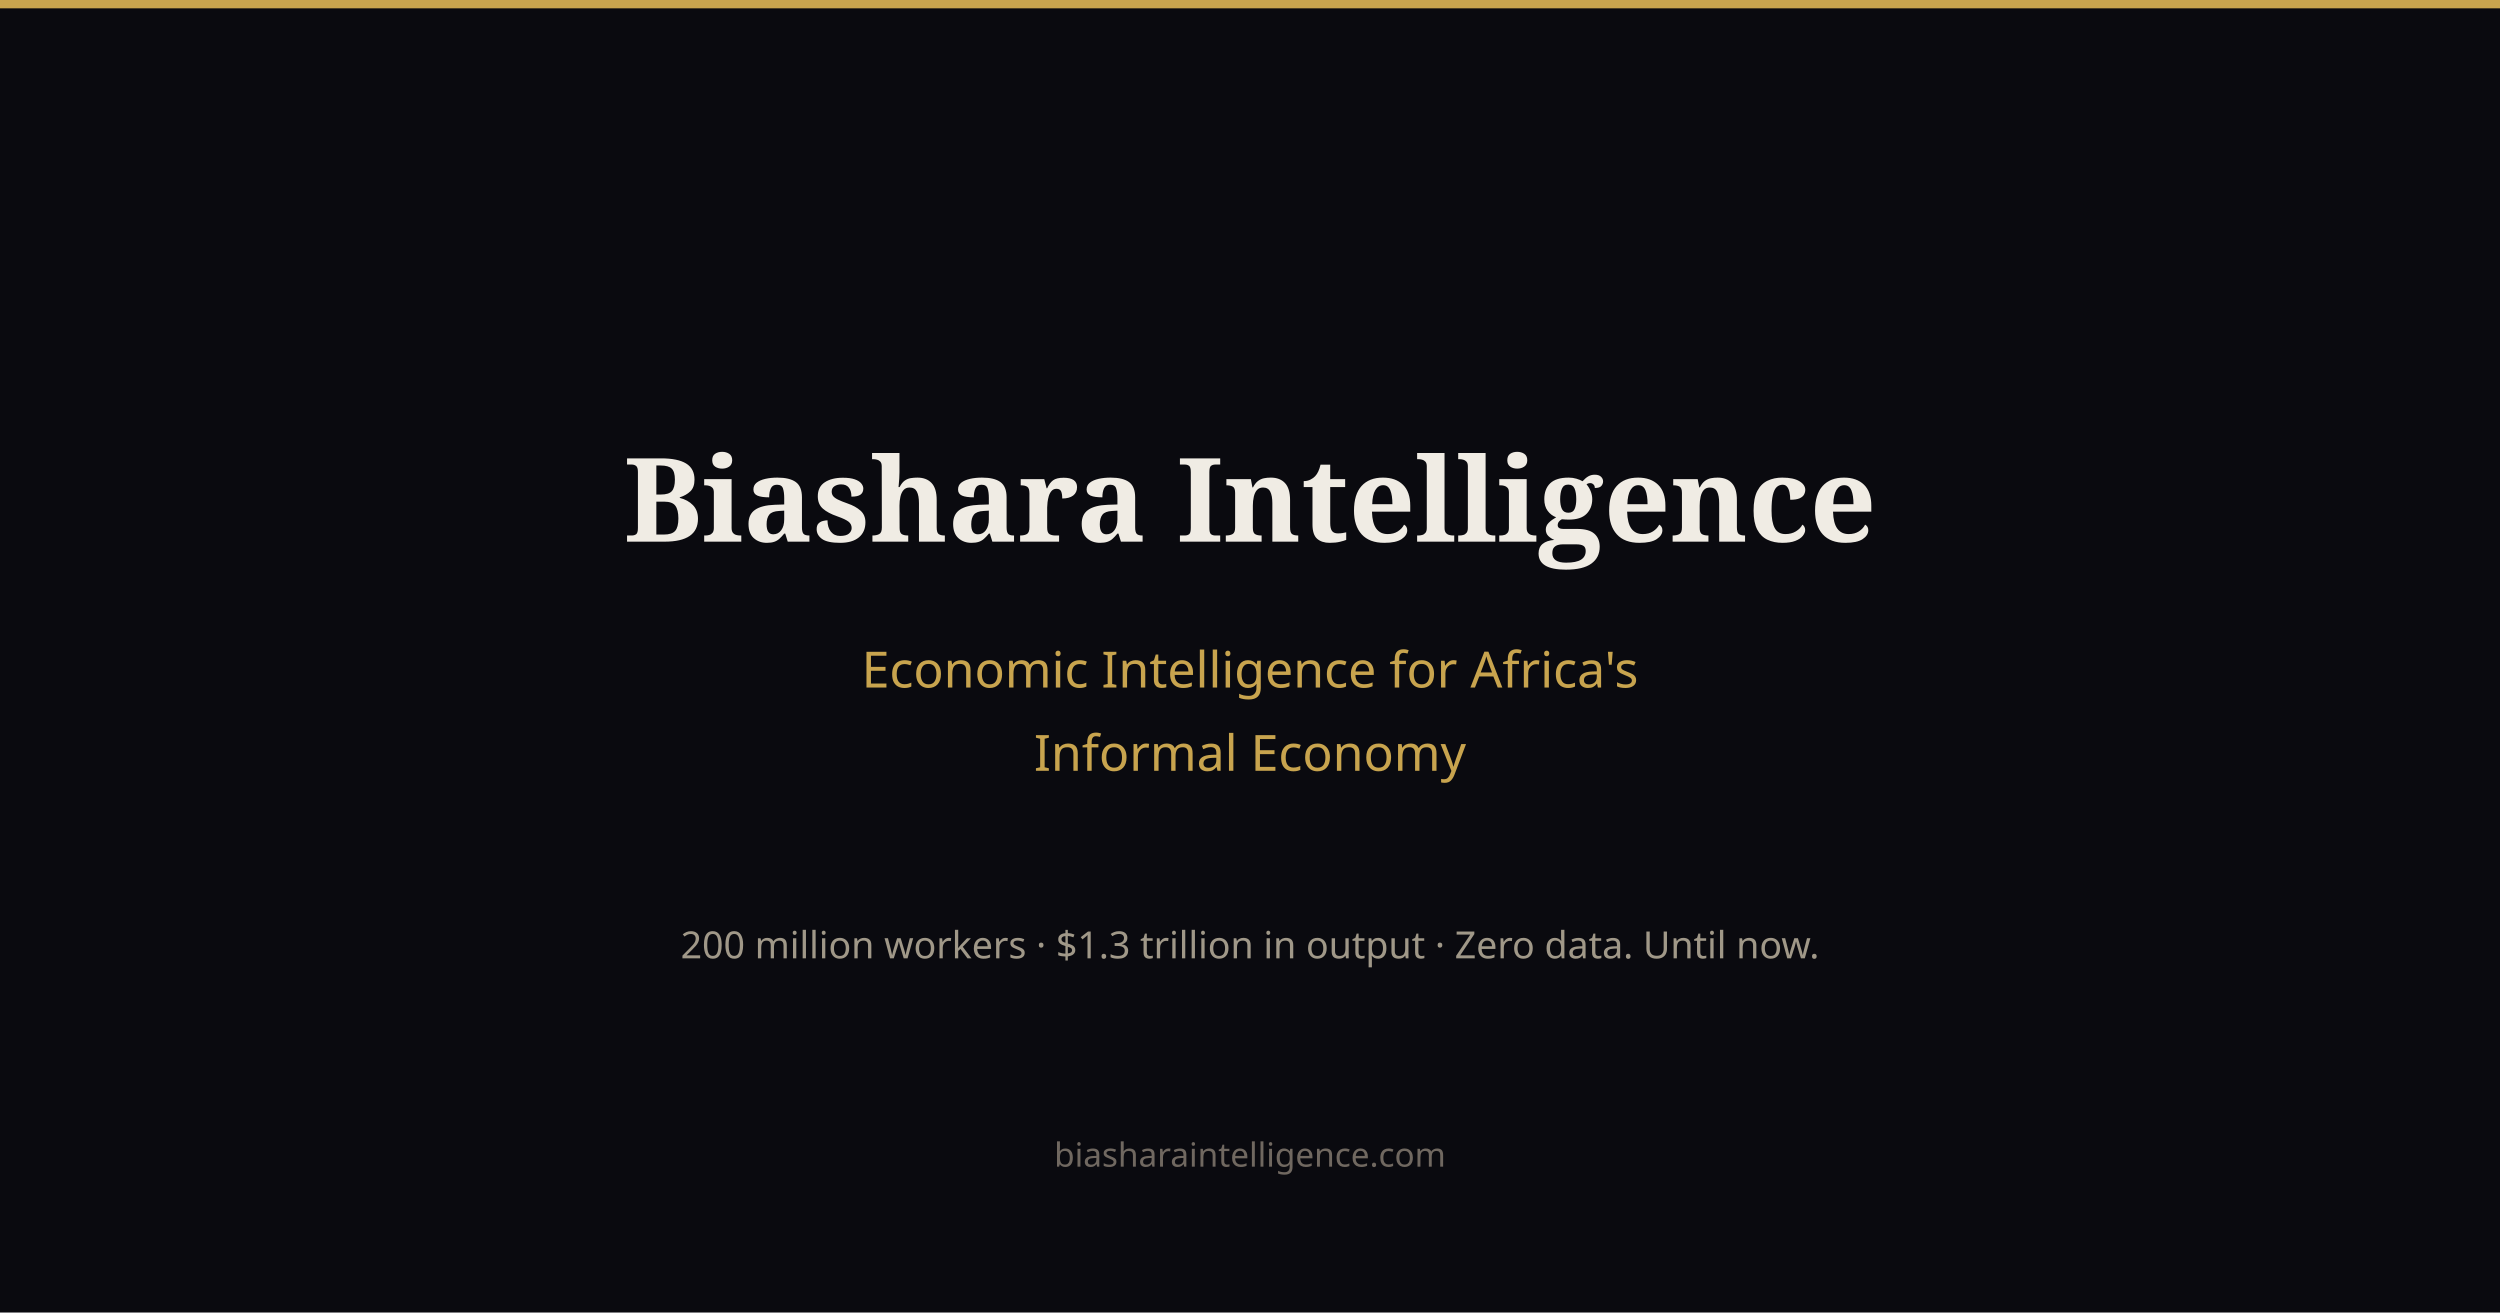
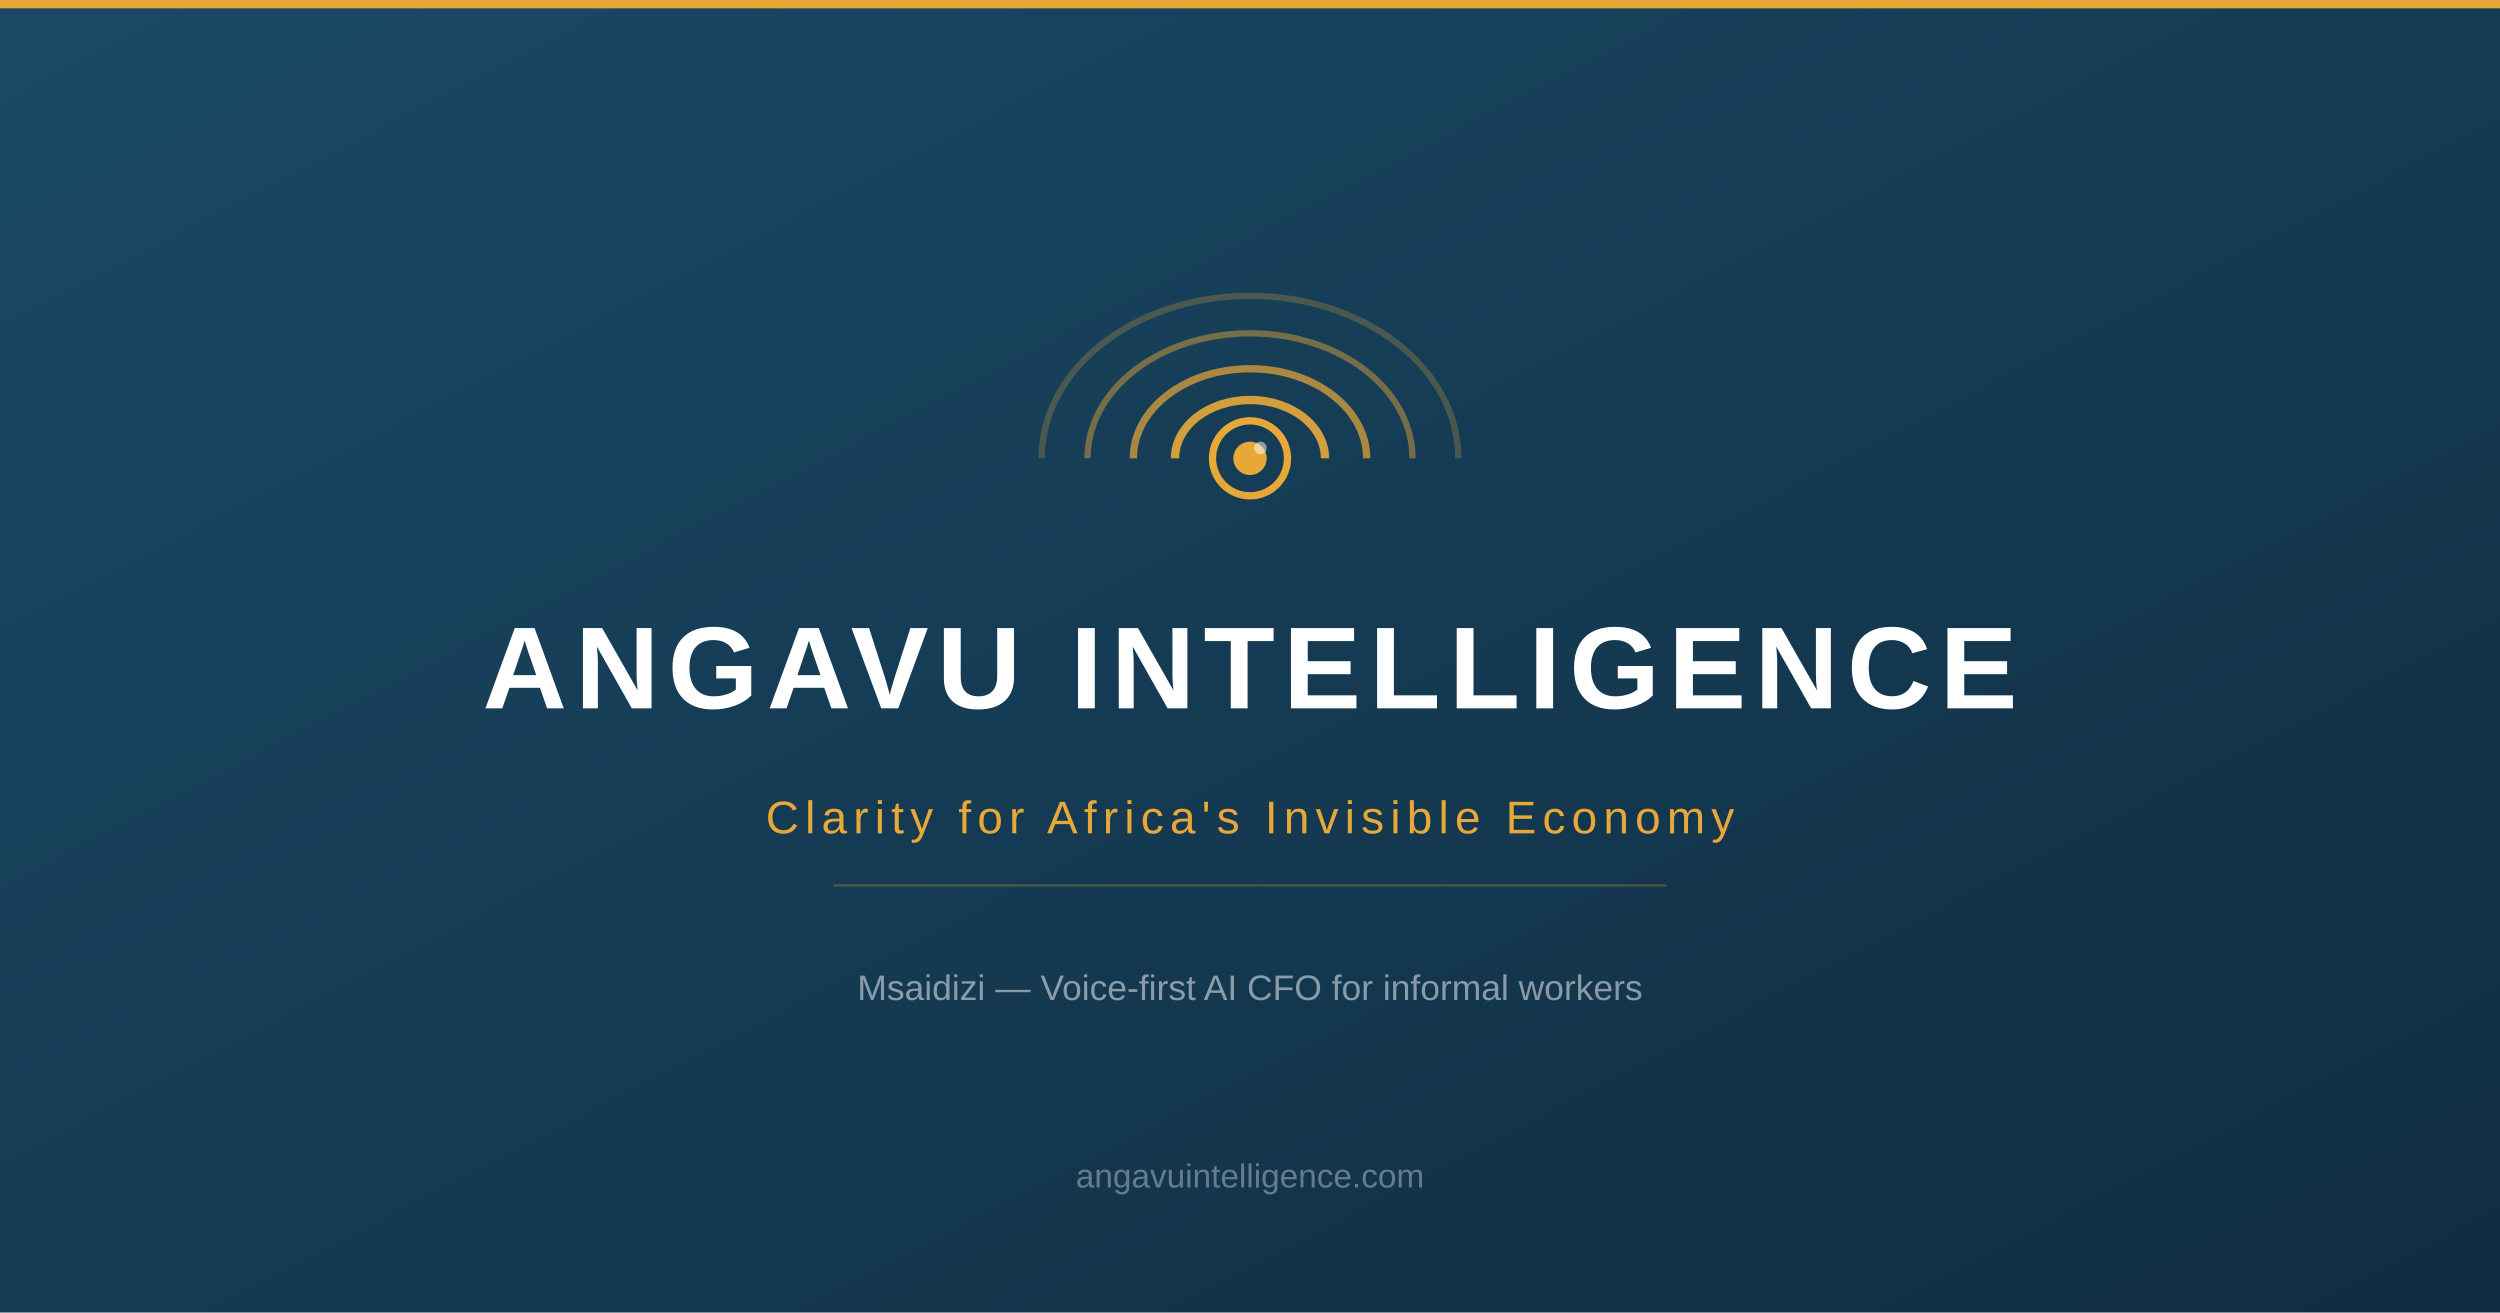
<svg xmlns="http://www.w3.org/2000/svg" width="1200" height="630" viewBox="0 0 1200 630">
-   <rect width="1200" height="630" fill="#0a0a0f" />
-   <rect x="0" y="0" width="1200" height="4" fill="#c8a44e" />
-   <text x="600" y="260" text-anchor="middle" font-family="Georgia, serif" font-size="56" font-weight="700" fill="#f0ece4">Biashara Intelligence</text>
-   <text x="600" y="330" text-anchor="middle" font-family="sans-serif" font-size="24" fill="#c8a44e">Economic Intelligence for Africa's</text>
-   <text x="600" y="370" text-anchor="middle" font-family="sans-serif" font-size="24" fill="#c8a44e">Informal Economy</text>
-   <text x="600" y="460" text-anchor="middle" font-family="sans-serif" font-size="18" fill="#a09888">200 million workers · $1.3 trillion in output · Zero data. Until now.</text>
-   <text x="600" y="560" text-anchor="middle" font-family="sans-serif" font-size="16" fill="#706860">biasharaintelligence.com</text>
+   <defs>
+     <linearGradient id="bgGrad" x1="0%" y1="0%" x2="100%" y2="100%">
+       <stop offset="0%" stop-color="#1B4965" />
+       <stop offset="100%" stop-color="#0F2D42" />
+     </linearGradient>
+   </defs>
+   <rect width="1200" height="630" fill="url(#bgGrad)" />
+   <rect x="0" y="0" width="1200" height="4" fill="#E8A838" />
+   <g transform="translate(600, 220)">
+     <path d="M-100,0 A100,78 0 0 1 100,0" fill="none" stroke="#E8A838" stroke-width="3" opacity="0.25" />
+     <path d="M-78,0 A78,60 0 0 1 78,0" fill="none" stroke="#E8A838" stroke-width="3" opacity="0.45" />
+     <path d="M-56,0 A56,43 0 0 1 56,0" fill="none" stroke="#E8A838" stroke-width="3.5" opacity="0.7" />
+     <path d="M-36,0 A36,28 0 0 1 36,0" fill="none" stroke="#E8A838" stroke-width="4" opacity="0.9" />
+     <circle cx="0" cy="0" r="18" fill="none" stroke="#E8A838" stroke-width="3.5" />
+     <circle cx="0" cy="0" r="8" fill="#E8A838" />
+     <circle cx="5" cy="-5" r="3" fill="#FFFFFF" opacity="0.5" />
+   </g>
+   <text x="600" y="340" text-anchor="middle" font-family="'Segoe UI','Helvetica Neue',Arial,sans-serif" font-size="56" font-weight="700" fill="#FFFFFF" letter-spacing="4">ANGAVU INTELLIGENCE</text>
+   <text x="600" y="400" text-anchor="middle" font-family="'Segoe UI','Helvetica Neue',Arial,sans-serif" font-size="22" font-weight="300" fill="#E8A838" letter-spacing="3">Clarity for Africa's Invisible Economy</text>
+   <line x1="400" y1="425" x2="800" y2="425" stroke="#E8A838" stroke-width="1" opacity="0.3" />
+   <text x="600" y="480" text-anchor="middle" font-family="'Segoe UI','Helvetica Neue',Arial,sans-serif" font-size="17" fill="#FFFFFF" opacity="0.5">Msaidizi — Voice-first AI CFO for informal workers</text>
+   <text x="600" y="570" text-anchor="middle" font-family="'Segoe UI','Helvetica Neue',Arial,sans-serif" font-size="16" fill="#FFFFFF" opacity="0.35">angavuintelligence.com</text>
</svg>
